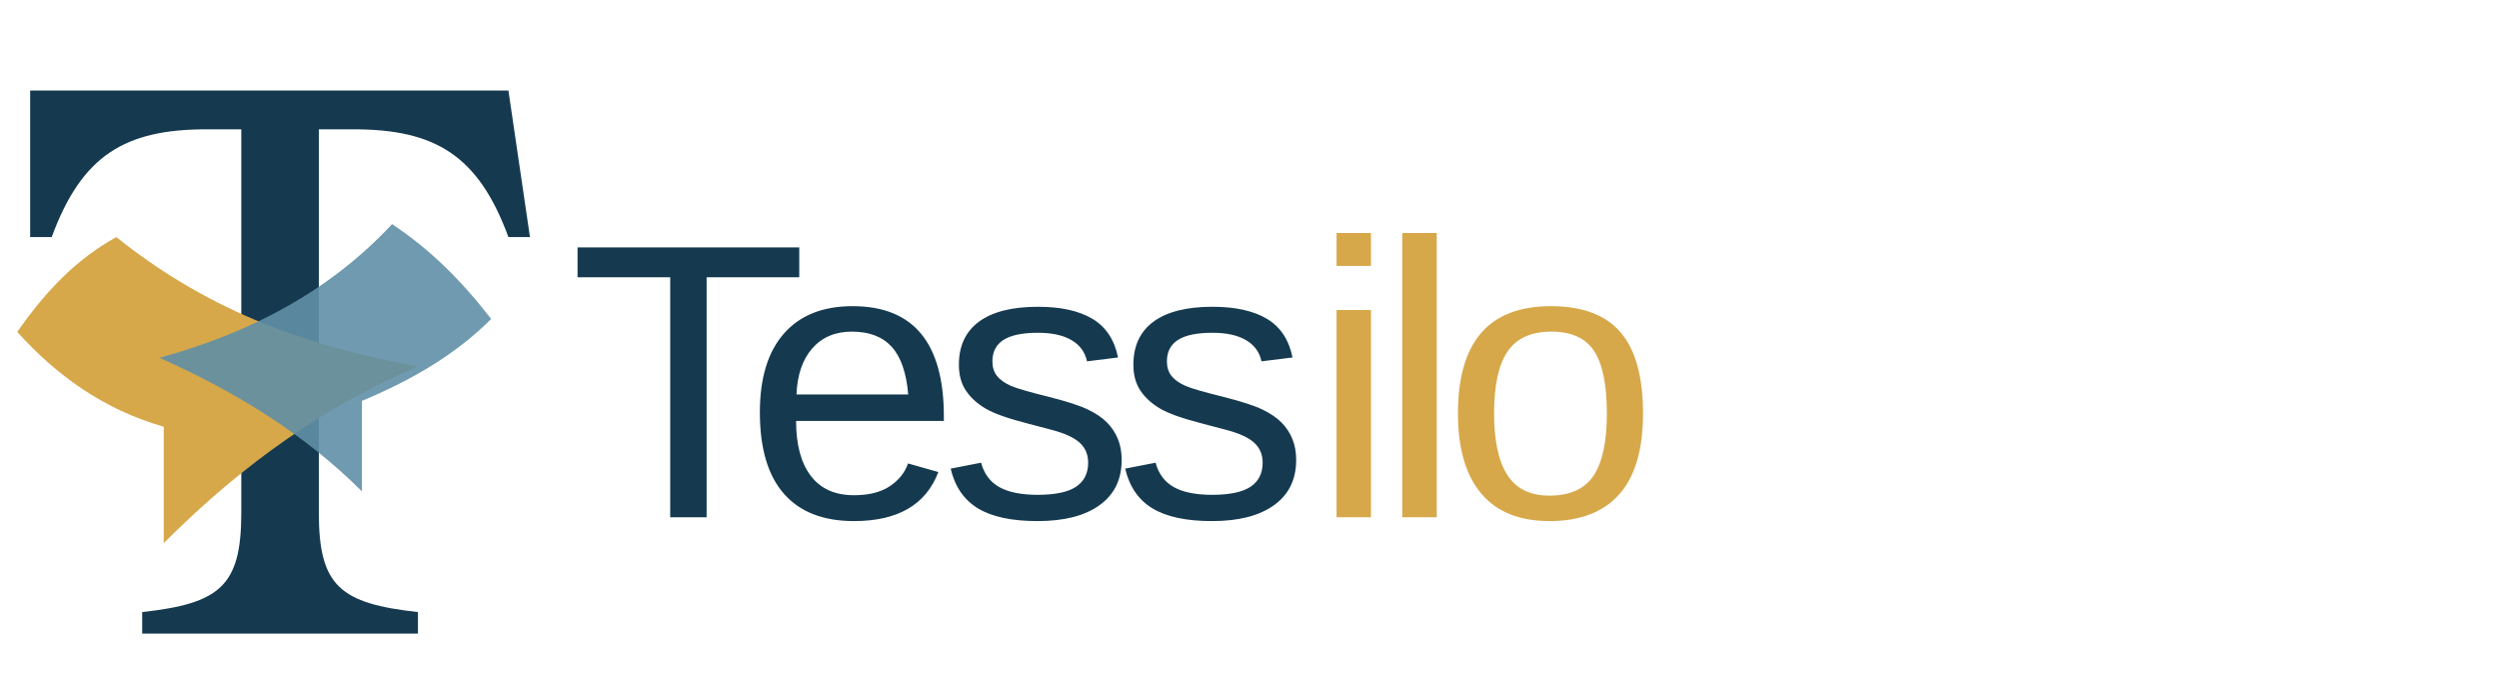
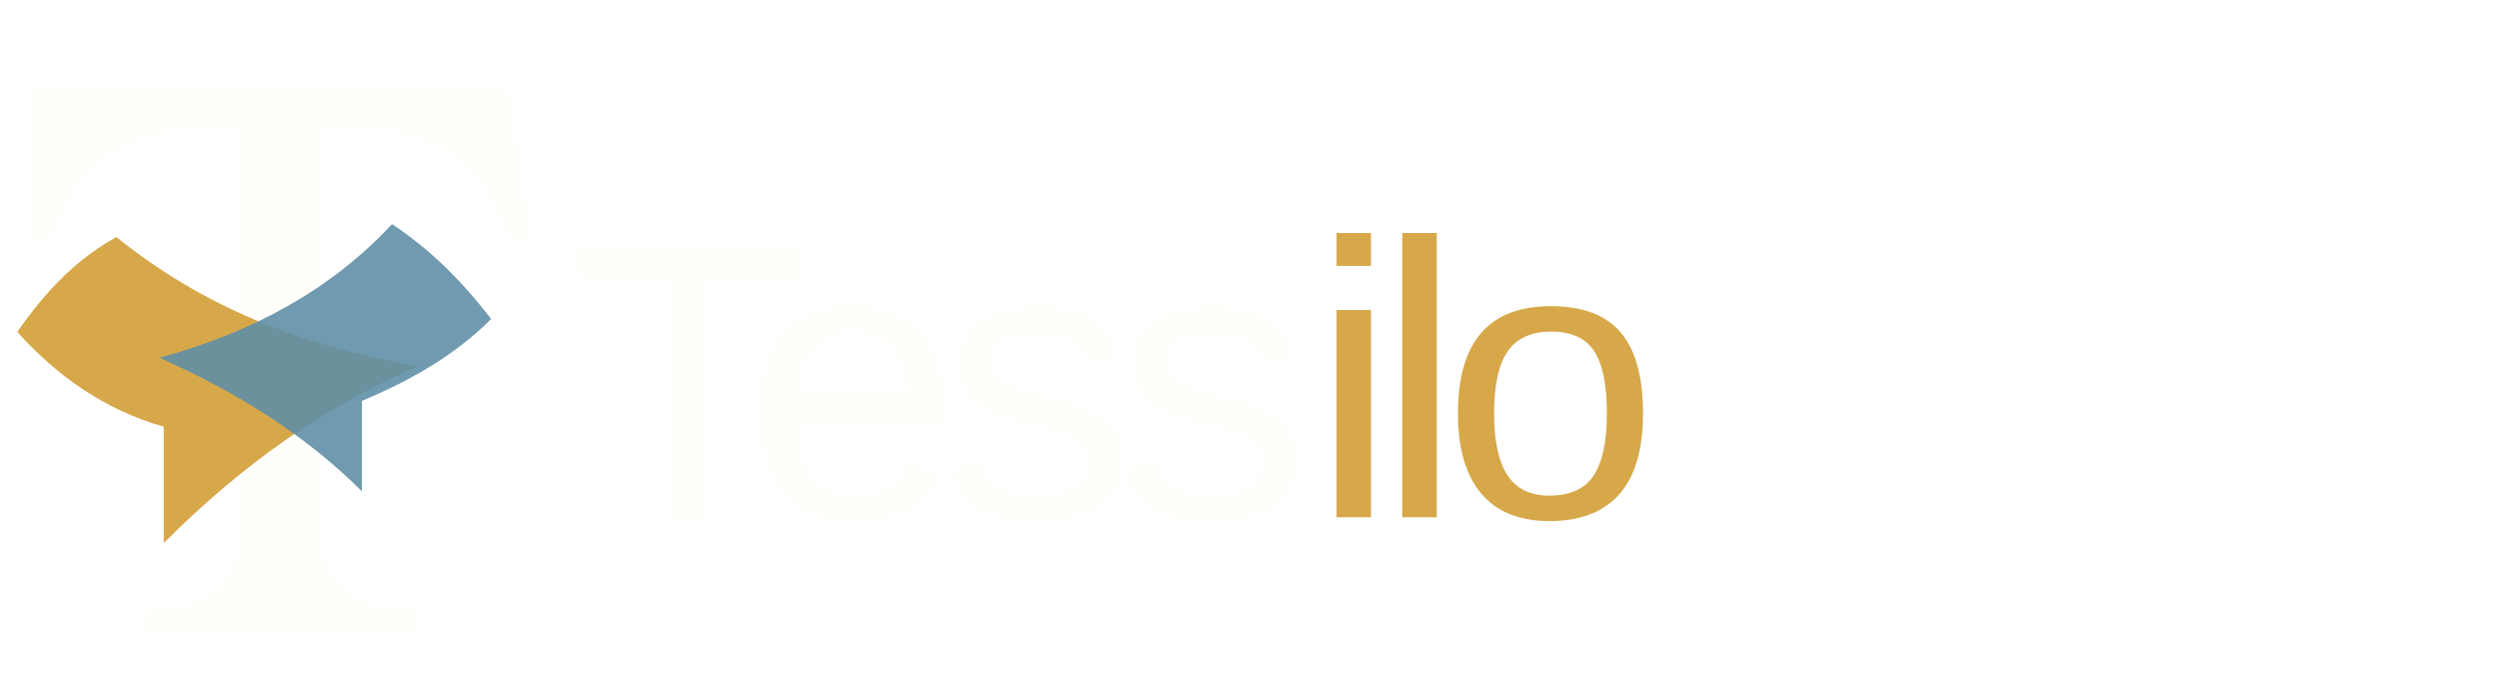
<svg xmlns="http://www.w3.org/2000/svg" viewBox="0 0 580 160" role="img" aria-labelledby="title">
-   <g fill="#153a50">
+   <g fill="#fffefa">
    <path d="M7 21h111l5 34h-5c-7-19-17-25-36-25h-8v89c0 17 5 21 23 23v5H33v-5c18-2 23-6 23-23V30h-8c-19 0-29 6-36 25H7V21Z" />
    <text x="132" y="120" font-family="Avenir Next, Helvetica Neue, Arial, sans-serif" font-size="91" font-weight="500" letter-spacing="-5">Tess<tspan fill="#d7a84a">ilo</tspan>
    </text>
  </g>
  <path d="M27 55c20 16 42 25 70 30-21 9-40 22-59 41V99C24 95 13 87 4 77c7-10 14-17 23-22Z" fill="#d7a84a" />
  <path d="M91 52c-14 15-32 25-54 31 18 8 34 18 47 31V93c12-5 22-11 30-19-7-9-14-16-23-22Z" fill="#5f8fa6" opacity=".9" />
</svg>
